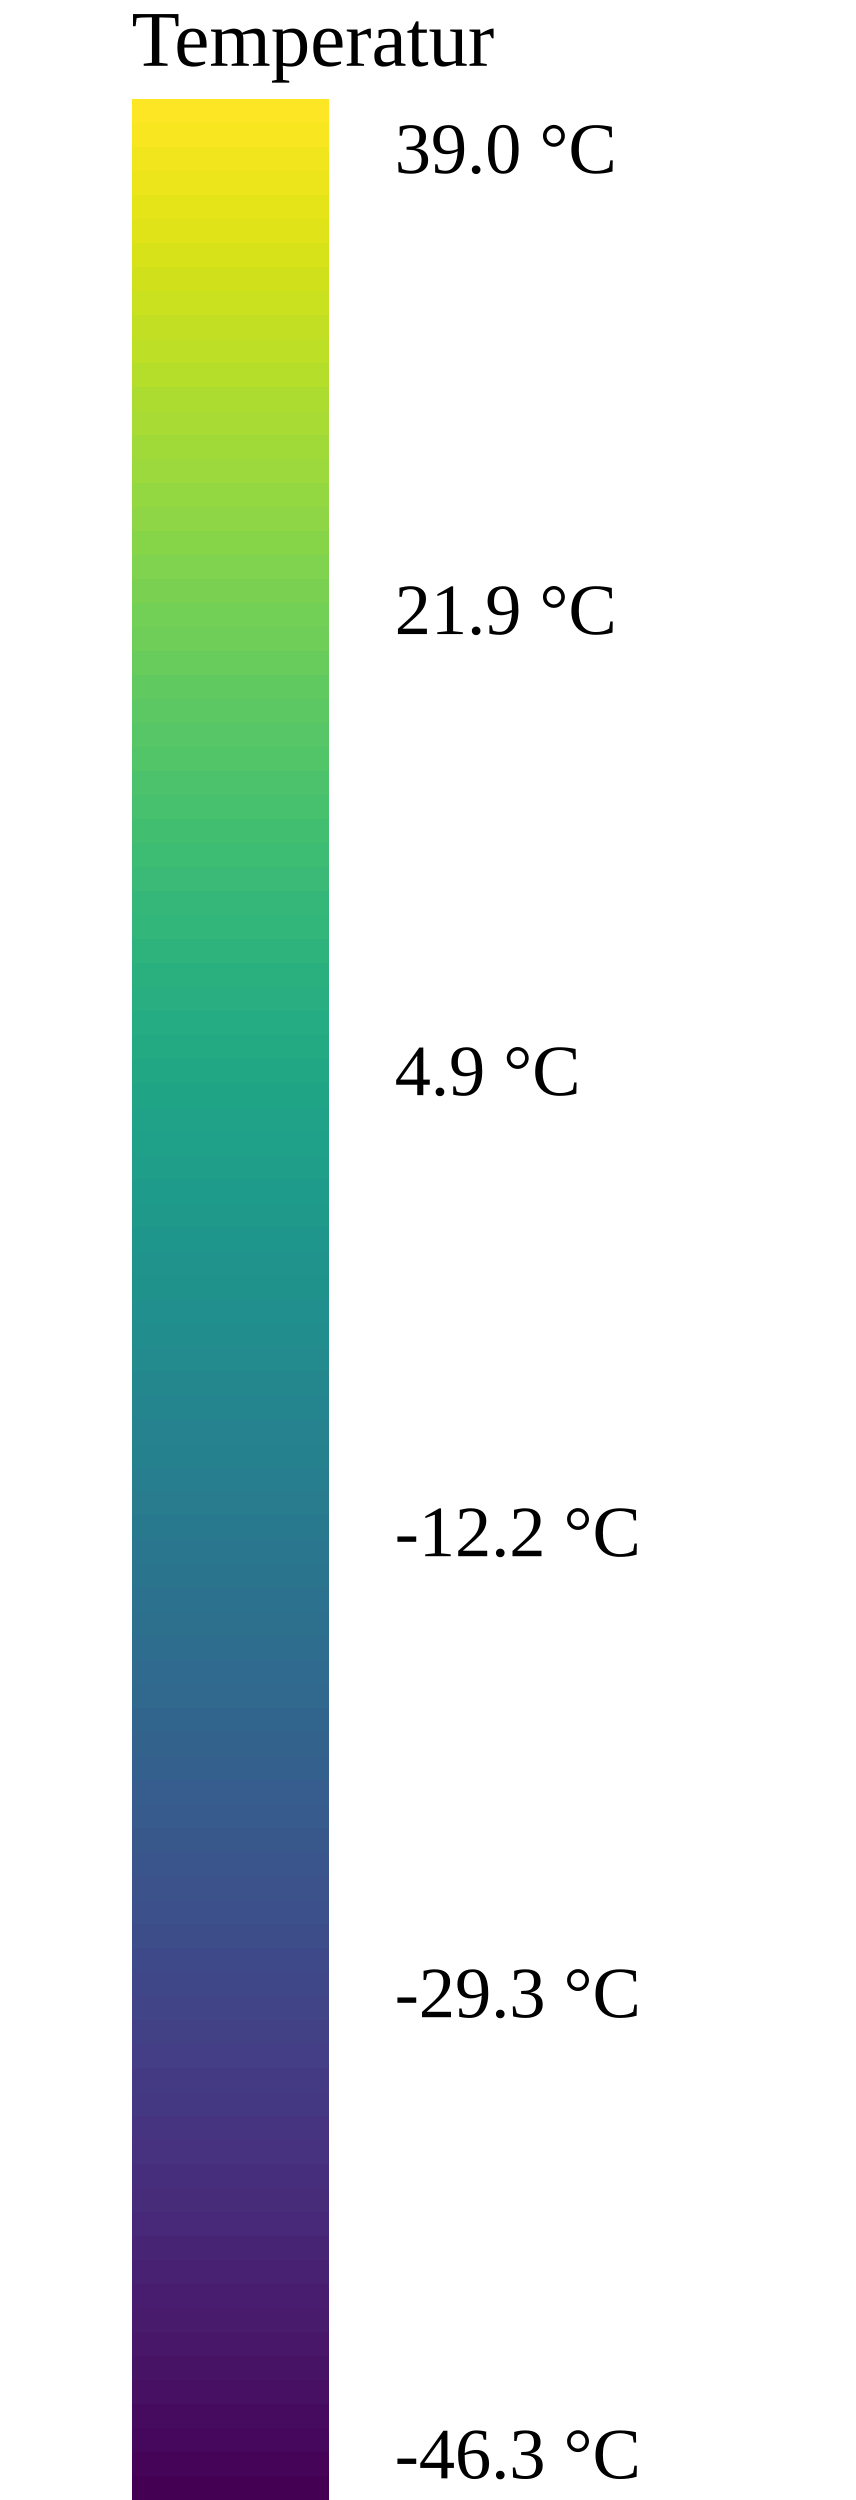
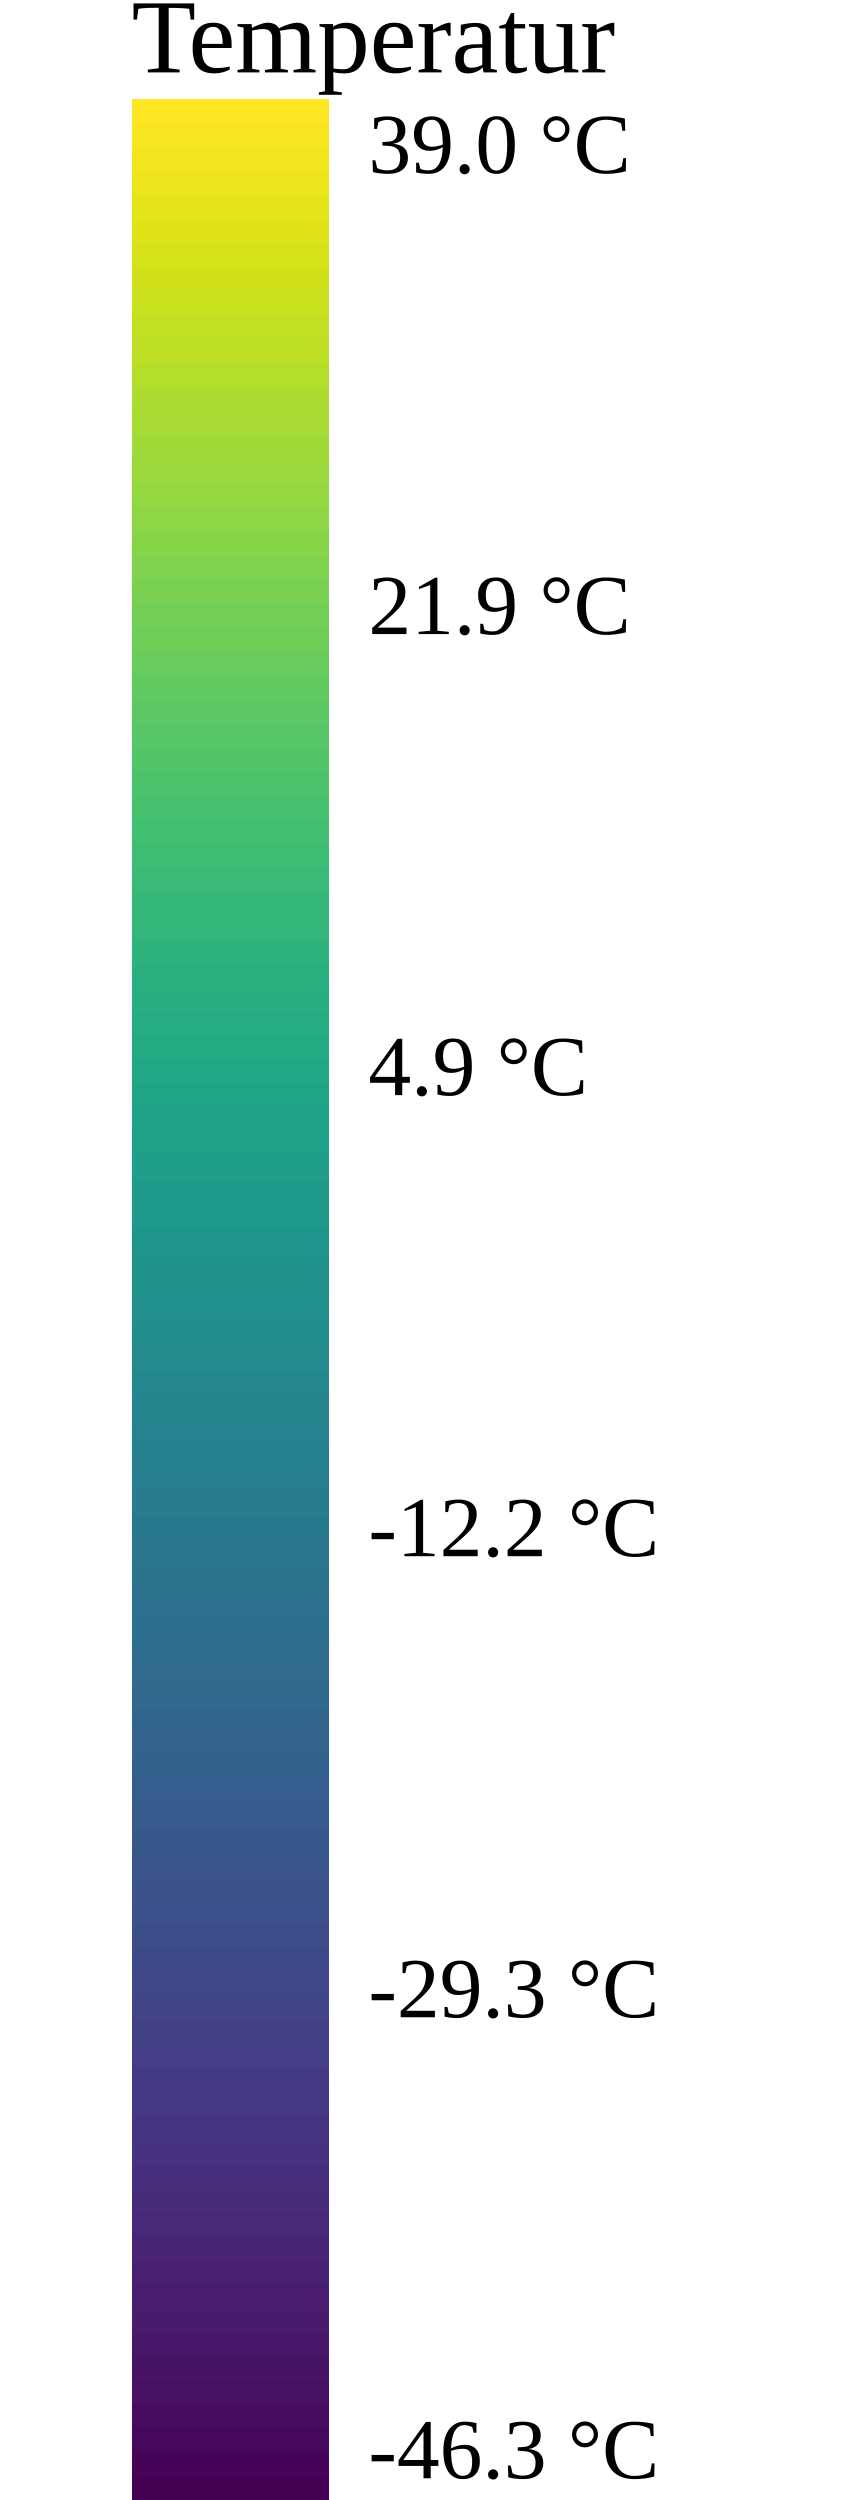
<svg xmlns="http://www.w3.org/2000/svg" width="130" height="380">
  <rect x="20" y="376.35" width="30" height="3.65" fill="#440154" shape-rendering="crispEdges" />
  <rect x="20" y="372.7" width="30" height="3.65" fill="#450457" shape-rendering="crispEdges" />
  <rect x="20" y="369.05" width="30" height="3.65" fill="#46085c" shape-rendering="crispEdges" />
  <rect x="20" y="365.4" width="30" height="3.65" fill="#460b5e" shape-rendering="crispEdges" />
  <rect x="20" y="361.75" width="30" height="3.65" fill="#471063" shape-rendering="crispEdges" />
  <rect x="20" y="358.1" width="30" height="3.65" fill="#471365" shape-rendering="crispEdges" />
  <rect x="20" y="354.45" width="30" height="3.65" fill="#481769" shape-rendering="crispEdges" />
  <rect x="20" y="350.8" width="30" height="3.65" fill="#481b6d" shape-rendering="crispEdges" />
  <rect x="20" y="347.15" width="30" height="3.65" fill="#481d6f" shape-rendering="crispEdges" />
  <rect x="20" y="343.5" width="30" height="3.65" fill="#482173" shape-rendering="crispEdges" />
  <rect x="20" y="339.85" width="30" height="3.65" fill="#482475" shape-rendering="crispEdges" />
  <rect x="20" y="336.2" width="30" height="3.65" fill="#482878" shape-rendering="crispEdges" />
  <rect x="20" y="332.55" width="30" height="3.65" fill="#472c7a" shape-rendering="crispEdges" />
  <rect x="20" y="328.9" width="30" height="3.65" fill="#472e7c" shape-rendering="crispEdges" />
  <rect x="20" y="325.25" width="30" height="3.65" fill="#46327e" shape-rendering="crispEdges" />
  <rect x="20" y="321.6" width="30" height="3.65" fill="#463480" shape-rendering="crispEdges" />
  <rect x="20" y="317.95" width="30" height="3.65" fill="#453882" shape-rendering="crispEdges" />
  <rect x="20" y="314.3" width="30" height="3.65" fill="#443a83" shape-rendering="crispEdges" />
  <rect x="20" y="310.65" width="30" height="3.65" fill="#433e85" shape-rendering="crispEdges" />
  <rect x="20" y="307" width="30" height="3.65" fill="#424186" shape-rendering="crispEdges" />
  <rect x="20" y="303.35" width="30" height="3.65" fill="#414487" shape-rendering="crispEdges" />
  <rect x="20" y="299.7" width="30" height="3.65" fill="#3f4788" shape-rendering="crispEdges" />
  <rect x="20" y="296.05" width="30" height="3.65" fill="#3e4989" shape-rendering="crispEdges" />
  <rect x="20" y="292.4" width="30" height="3.65" fill="#3d4d8a" shape-rendering="crispEdges" />
  <rect x="20" y="288.75" width="30" height="3.65" fill="#3c508b" shape-rendering="crispEdges" />
  <rect x="20" y="285.1" width="30" height="3.65" fill="#3b528b" shape-rendering="crispEdges" />
  <rect x="20" y="281.45" width="30" height="3.65" fill="#39558c" shape-rendering="crispEdges" />
  <rect x="20" y="277.8" width="30" height="3.65" fill="#38588c" shape-rendering="crispEdges" />
  <rect x="20" y="274.15" width="30" height="3.65" fill="#375b8d" shape-rendering="crispEdges" />
  <rect x="20" y="270.5" width="30" height="3.65" fill="#365d8d" shape-rendering="crispEdges" />
  <rect x="20" y="266.85" width="30" height="3.65" fill="#34608d" shape-rendering="crispEdges" />
  <rect x="20" y="263.2" width="30" height="3.65" fill="#33638d" shape-rendering="crispEdges" />
  <rect x="20" y="259.55" width="30" height="3.65" fill="#32658e" shape-rendering="crispEdges" />
  <rect x="20" y="255.9" width="30" height="3.65" fill="#31688e" shape-rendering="crispEdges" />
  <rect x="20" y="252.25" width="30" height="3.65" fill="#306a8e" shape-rendering="crispEdges" />
  <rect x="20" y="248.6" width="30" height="3.65" fill="#2e6d8e" shape-rendering="crispEdges" />
  <rect x="20" y="244.95" width="30" height="3.65" fill="#2d708e" shape-rendering="crispEdges" />
  <rect x="20" y="241.3" width="30" height="3.65" fill="#2c718e" shape-rendering="crispEdges" />
  <rect x="20" y="237.65" width="30" height="3.65" fill="#2b748e" shape-rendering="crispEdges" />
  <rect x="20" y="234" width="30" height="3.65" fill="#2a768e" shape-rendering="crispEdges" />
  <rect x="20" y="230.35" width="30" height="3.65" fill="#29798e" shape-rendering="crispEdges" />
  <rect x="20" y="226.7" width="30" height="3.65" fill="#287c8e" shape-rendering="crispEdges" />
  <rect x="20" y="223.05" width="30" height="3.65" fill="#277e8e" shape-rendering="crispEdges" />
  <rect x="20" y="219.4" width="30" height="3.65" fill="#26818e" shape-rendering="crispEdges" />
  <rect x="20" y="215.75" width="30" height="3.65" fill="#26828e" shape-rendering="crispEdges" />
  <rect x="20" y="212.1" width="30" height="3.65" fill="#25858e" shape-rendering="crispEdges" />
  <rect x="20" y="208.45" width="30" height="3.65" fill="#24878e" shape-rendering="crispEdges" />
  <rect x="20" y="204.8" width="30" height="3.65" fill="#238a8d" shape-rendering="crispEdges" />
  <rect x="20" y="201.15" width="30" height="3.65" fill="#228d8d" shape-rendering="crispEdges" />
  <rect x="20" y="197.5" width="30" height="3.65" fill="#218f8d" shape-rendering="crispEdges" />
  <rect x="20" y="193.85" width="30" height="3.65" fill="#20928c" shape-rendering="crispEdges" />
  <rect x="20" y="190.2" width="30" height="3.65" fill="#20938c" shape-rendering="crispEdges" />
  <rect x="20" y="186.55" width="30" height="3.65" fill="#1f968b" shape-rendering="crispEdges" />
  <rect x="20" y="182.9" width="30" height="3.65" fill="#1f998a" shape-rendering="crispEdges" />
  <rect x="20" y="179.25" width="30" height="3.65" fill="#1e9b8a" shape-rendering="crispEdges" />
  <rect x="20" y="175.6" width="30" height="3.65" fill="#1f9e89" shape-rendering="crispEdges" />
  <rect x="20" y="171.95" width="30" height="3.65" fill="#1fa088" shape-rendering="crispEdges" />
  <rect x="20" y="168.3" width="30" height="3.65" fill="#1fa287" shape-rendering="crispEdges" />
  <rect x="20" y="164.65" width="30" height="3.65" fill="#20a486" shape-rendering="crispEdges" />
  <rect x="20" y="161" width="30" height="3.65" fill="#22a785" shape-rendering="crispEdges" />
  <rect x="20" y="157.35" width="30" height="3.65" fill="#24aa83" shape-rendering="crispEdges" />
  <rect x="20" y="153.7" width="30" height="3.65" fill="#25ac82" shape-rendering="crispEdges" />
  <rect x="20" y="150.05" width="30" height="3.65" fill="#28ae80" shape-rendering="crispEdges" />
  <rect x="20" y="146.4" width="30" height="3.65" fill="#2ab07f" shape-rendering="crispEdges" />
  <rect x="20" y="142.75" width="30" height="3.65" fill="#2eb37c" shape-rendering="crispEdges" />
  <rect x="20" y="139.1" width="30" height="3.65" fill="#32b67a" shape-rendering="crispEdges" />
  <rect x="20" y="135.45" width="30" height="3.65" fill="#35b779" shape-rendering="crispEdges" />
  <rect x="20" y="131.8" width="30" height="3.65" fill="#3aba76" shape-rendering="crispEdges" />
  <rect x="20" y="128.15" width="30" height="3.65" fill="#3dbc74" shape-rendering="crispEdges" />
  <rect x="20" y="124.5" width="30" height="3.65" fill="#42be71" shape-rendering="crispEdges" />
  <rect x="20" y="120.85" width="30" height="3.65" fill="#48c16e" shape-rendering="crispEdges" />
  <rect x="20" y="117.2" width="30" height="3.65" fill="#4cc26c" shape-rendering="crispEdges" />
  <rect x="20" y="113.55" width="30" height="3.65" fill="#52c569" shape-rendering="crispEdges" />
  <rect x="20" y="109.9" width="30" height="3.65" fill="#56c667" shape-rendering="crispEdges" />
  <rect x="20" y="106.25" width="30" height="3.65" fill="#5cc863" shape-rendering="crispEdges" />
  <rect x="20" y="102.6" width="30" height="3.65" fill="#60ca60" shape-rendering="crispEdges" />
  <rect x="20" y="98.95" width="30" height="3.65" fill="#67cc5c" shape-rendering="crispEdges" />
  <rect x="20" y="95.3" width="30" height="3.65" fill="#6ece58" shape-rendering="crispEdges" />
  <rect x="20" y="91.65" width="30" height="3.65" fill="#73d056" shape-rendering="crispEdges" />
  <rect x="20" y="88" width="30" height="3.65" fill="#7ad151" shape-rendering="crispEdges" />
  <rect x="20" y="84.35" width="30" height="3.65" fill="#7fd34e" shape-rendering="crispEdges" />
  <rect x="20" y="80.7" width="30" height="3.65" fill="#86d549" shape-rendering="crispEdges" />
  <rect x="20" y="77.05" width="30" height="3.65" fill="#8ed645" shape-rendering="crispEdges" />
  <rect x="20" y="73.4" width="30" height="3.65" fill="#93d741" shape-rendering="crispEdges" />
  <rect x="20" y="69.75" width="30" height="3.65" fill="#9bd93c" shape-rendering="crispEdges" />
  <rect x="20" y="66.1" width="30" height="3.65" fill="#a0da39" shape-rendering="crispEdges" />
  <rect x="20" y="62.45" width="30" height="3.65" fill="#a8db34" shape-rendering="crispEdges" />
  <rect x="20" y="58.8" width="30" height="3.65" fill="#addc30" shape-rendering="crispEdges" />
  <rect x="20" y="55.15" width="30" height="3.65" fill="#b5de2b" shape-rendering="crispEdges" />
  <rect x="20" y="51.5" width="30" height="3.65" fill="#bddf26" shape-rendering="crispEdges" />
  <rect x="20" y="47.85" width="30" height="3.65" fill="#c2df23" shape-rendering="crispEdges" />
  <rect x="20" y="44.2" width="30" height="3.65" fill="#cae11f" shape-rendering="crispEdges" />
  <rect x="20" y="40.55" width="30" height="3.65" fill="#d0e11c" shape-rendering="crispEdges" />
  <rect x="20" y="36.9" width="30" height="3.65" fill="#d8e219" shape-rendering="crispEdges" />
  <rect x="20" y="33.25" width="30" height="3.65" fill="#dfe318" shape-rendering="crispEdges" />
  <rect x="20" y="29.6" width="30" height="3.65" fill="#e5e419" shape-rendering="crispEdges" />
  <rect x="20" y="25.95" width="30" height="3.65" fill="#ece51b" shape-rendering="crispEdges" />
  <rect x="20" y="22.3" width="30" height="3.65" fill="#f1e51d" shape-rendering="crispEdges" />
  <rect x="20" y="18.65" width="30" height="3.65" fill="#f8e621" shape-rendering="crispEdges" />
  <rect x="20" y="15" width="30" height="3.65" fill="#fde725" shape-rendering="crispEdges" />
-   <text x="60" y="376.7" font-size="11">-46.3 °C</text>
-   <text x="60" y="306.62" font-size="11">-29.3 °C</text>
-   <text x="60" y="236.54" font-size="11">-12.2 °C</text>
-   <text x="60" y="166.46" font-size="11">4.9 °C</text>
-   <text x="60" y="96.38" font-size="11">21.9 °C</text>
-   <text x="60" y="26.3" font-size="11">39.0 °C</text>
-   <text x="20" y="10" font-size="12">Temperatur</text>
+   <text x="56" y="376.7" font-size="13">-46.3 °C</text>
+   <text x="56" y="306.62" font-size="13">-29.3 °C</text>
+   <text x="56" y="236.54" font-size="13">-12.2 °C</text>
+   <text x="56" y="166.46" font-size="13">4.9 °C</text>
+   <text x="56" y="96.38" font-size="13">21.9 °C</text>
+   <text x="56" y="26.3" font-size="13">39.0 °C</text>
+   <text x="20" y="11" font-size="16">Temperatur</text>
</svg>
